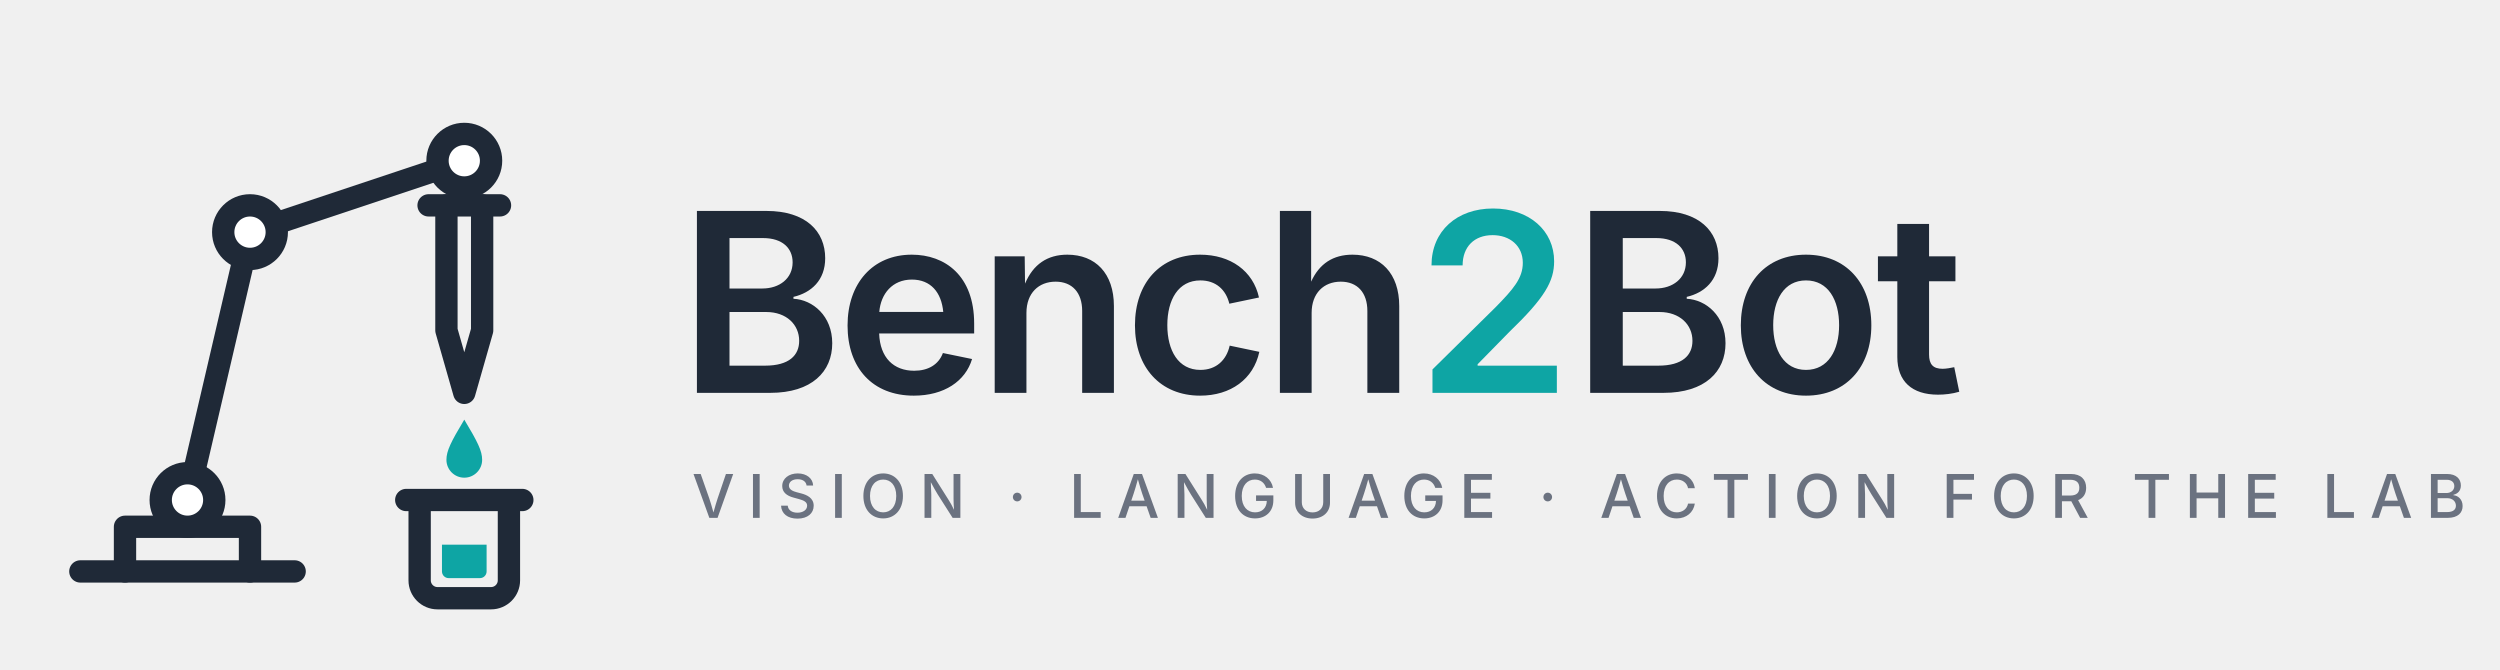
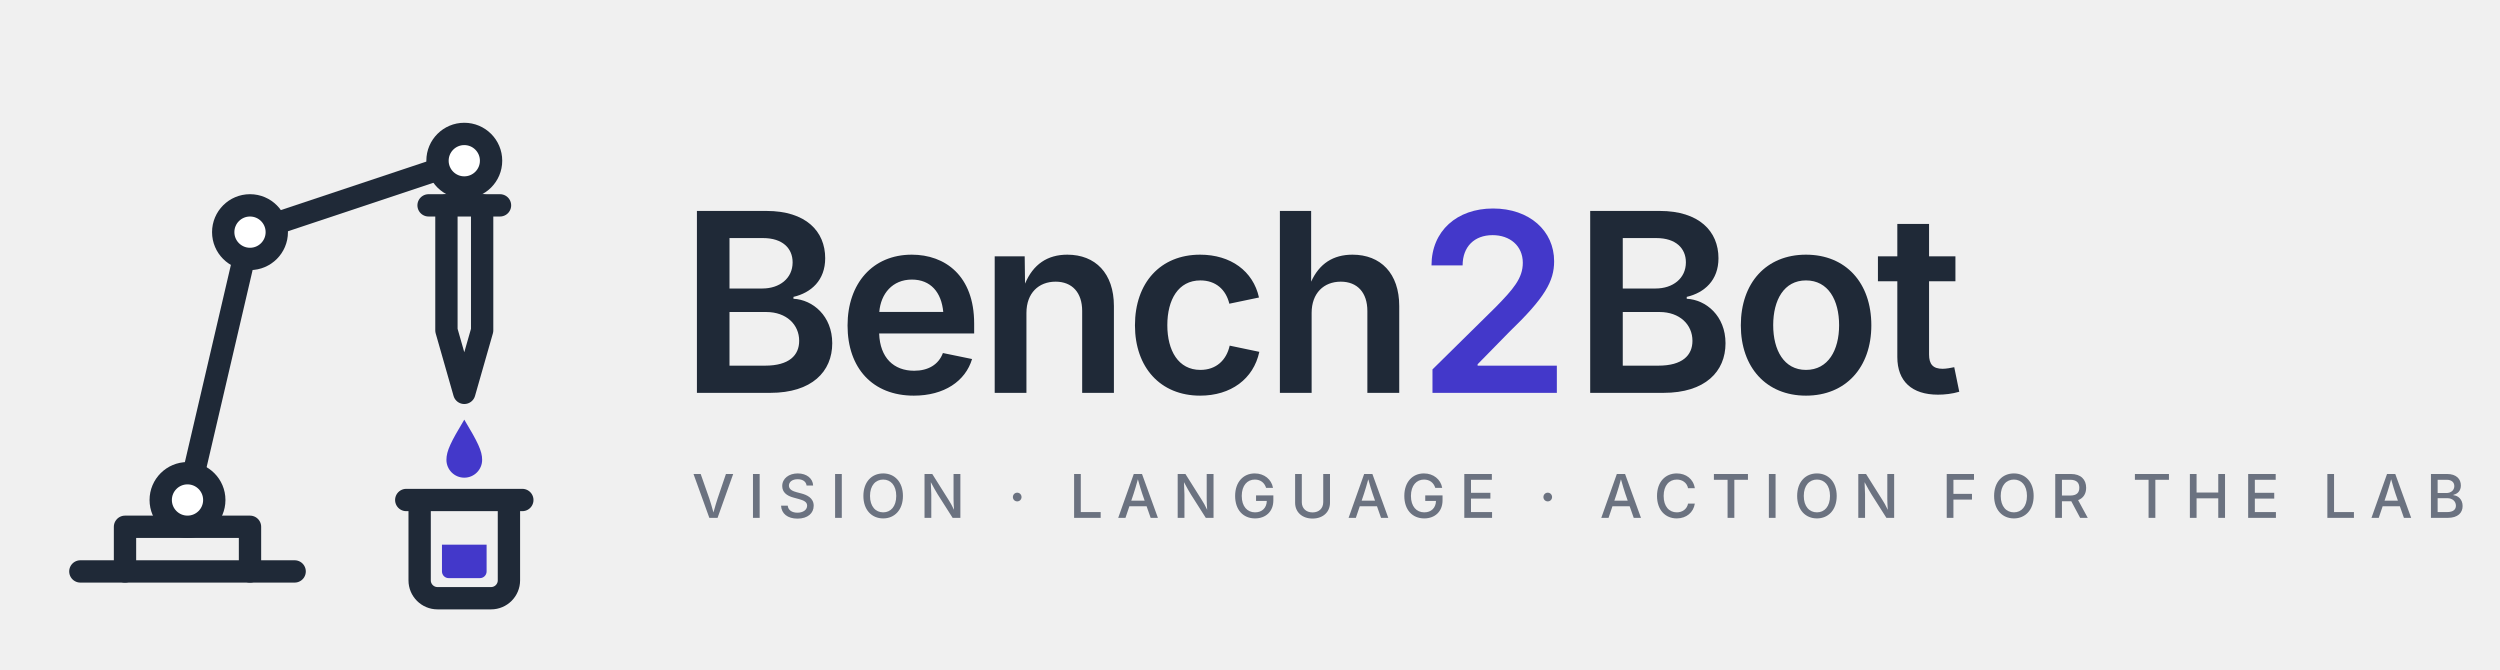
<svg xmlns="http://www.w3.org/2000/svg" viewBox="0 0 560 150" width="560" height="150" role="img" aria-label="Bench2Bot logo">
  <g fill="none" stroke="#1F2937" stroke-width="5" stroke-linecap="round" stroke-linejoin="round">
    <path d="M18 128 H66" />
    <path d="M28 128 V118 H56 V128" />
    <path d="M42 112 L56 52 L104 36" />
    <path d="M104 36 V46 M96 46 H112" />
    <path d="M100 46 V74 L104 88 L108 74 V46" />
  </g>
  <g fill="#FFFFFF" stroke="#1F2937" stroke-width="5">
    <circle cx="42" cy="112" r="6" />
    <circle cx="56" cy="52" r="6" />
    <circle cx="104" cy="36" r="6" />
  </g>
-   <path d="M104 94 C101 99 100 101 100 103 A4 4 0 0 0 108 103 C108 101 107 99 104 94 Z" fill="#0EA5A4" />
+   <path d="M104 94 C101 99 100 101 100 103 A4 4 0 0 0 108 103 C108 101 107 99 104 94 Z" fill="#4338CA" />
  <path d="M91 112 H117 M94 112 V130 A4 4 0 0 0 98 134 H110 A4 4 0 0 0 114 130 V112" fill="none" stroke="#1F2937" stroke-width="5" stroke-linecap="round" stroke-linejoin="round" />
-   <path d="M99 122 H109 V128 A1.5 1.5 0 0 1 107.5 129.5 H100.5 A1.5 1.5 0 0 1 99 128 Z" fill="#0EA5A4" />
-   <text x="152" y="88" font-family="Inter, 'Helvetica Neue', Helvetica, Arial, sans-serif" font-size="56" font-weight="600" letter-spacing="-1.5" fill="#1F2937">Bench<tspan fill="#0EA5A4">2</tspan>Bot</text>
+   <path d="M99 122 H109 V128 A1.5 1.5 0 0 1 107.5 129.5 H100.5 A1.5 1.5 0 0 1 99 128 Z" fill="#4338CA" />
+   <text x="152" y="88" font-family="Inter, 'Helvetica Neue', Helvetica, Arial, sans-serif" font-size="56" font-weight="600" letter-spacing="-1.5" fill="#1F2937">Bench<tspan fill="#4338CA">2</tspan>Bot</text>
  <text x="155" y="116" font-family="Inter, 'Helvetica Neue', Helvetica, Arial, sans-serif" font-size="13.5" font-weight="500" letter-spacing="3" fill="#6B7280">VISION · LANGUAGE · ACTION FOR THE LAB</text>
</svg>
